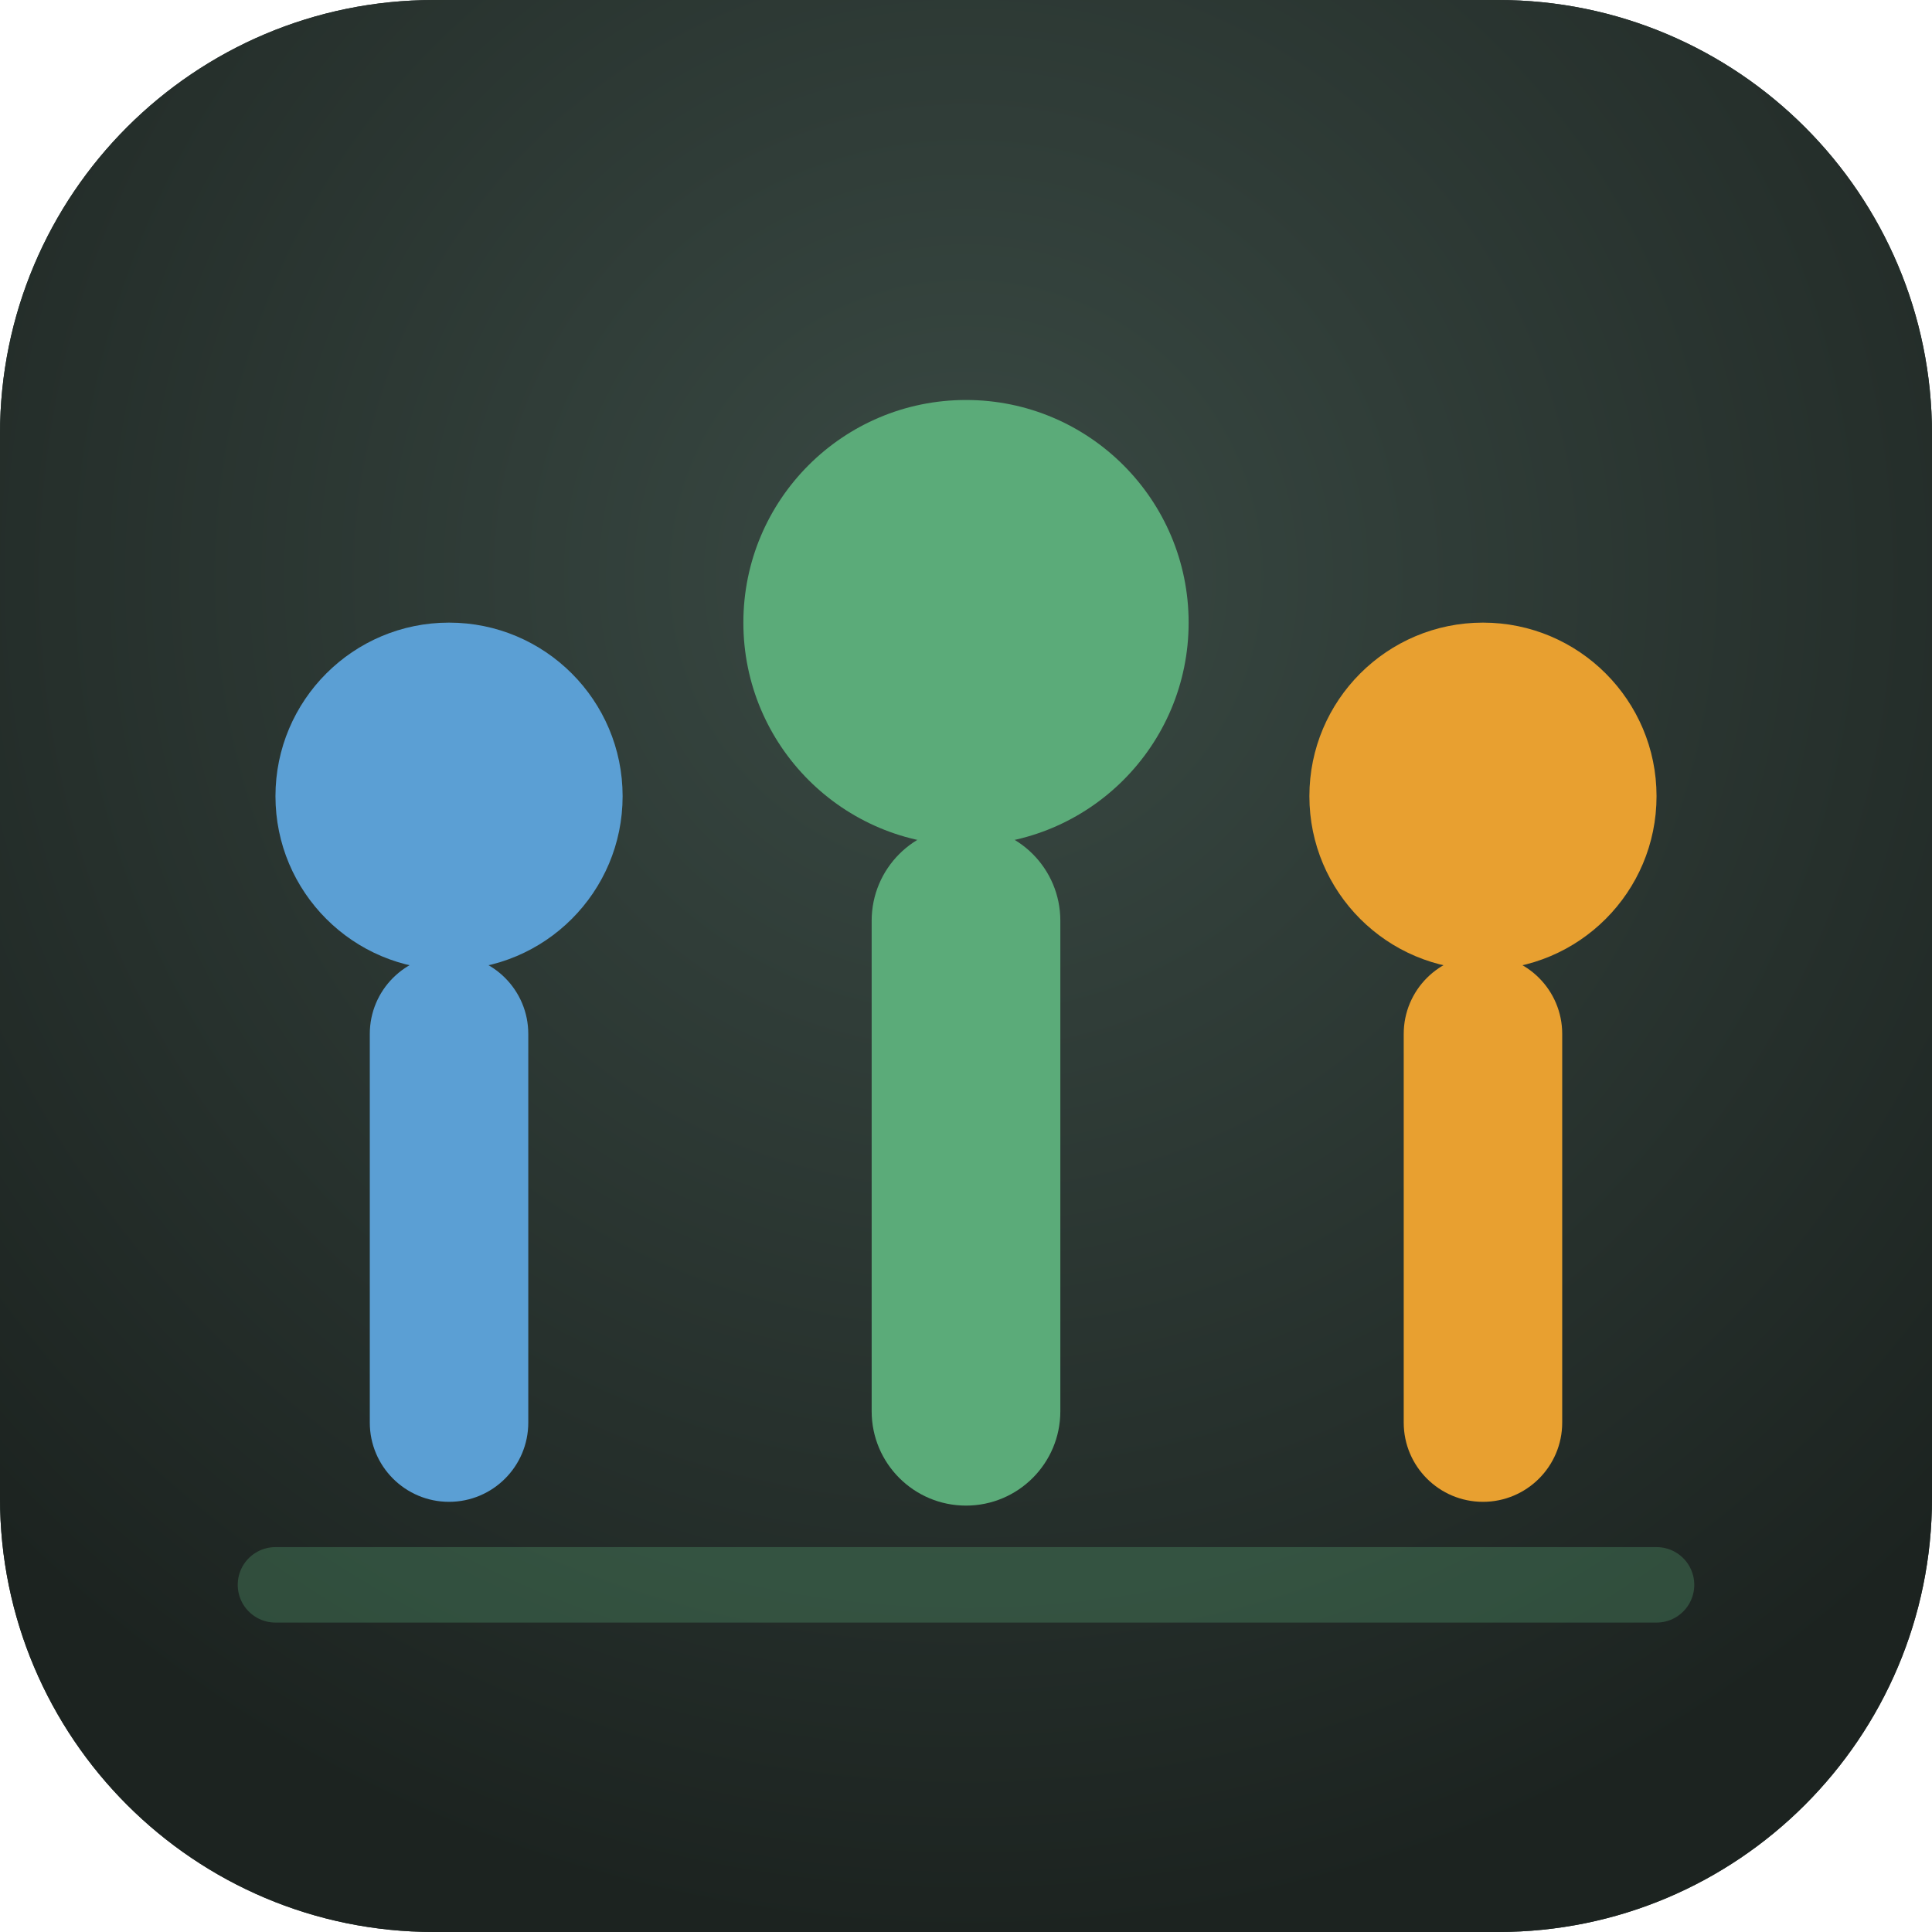
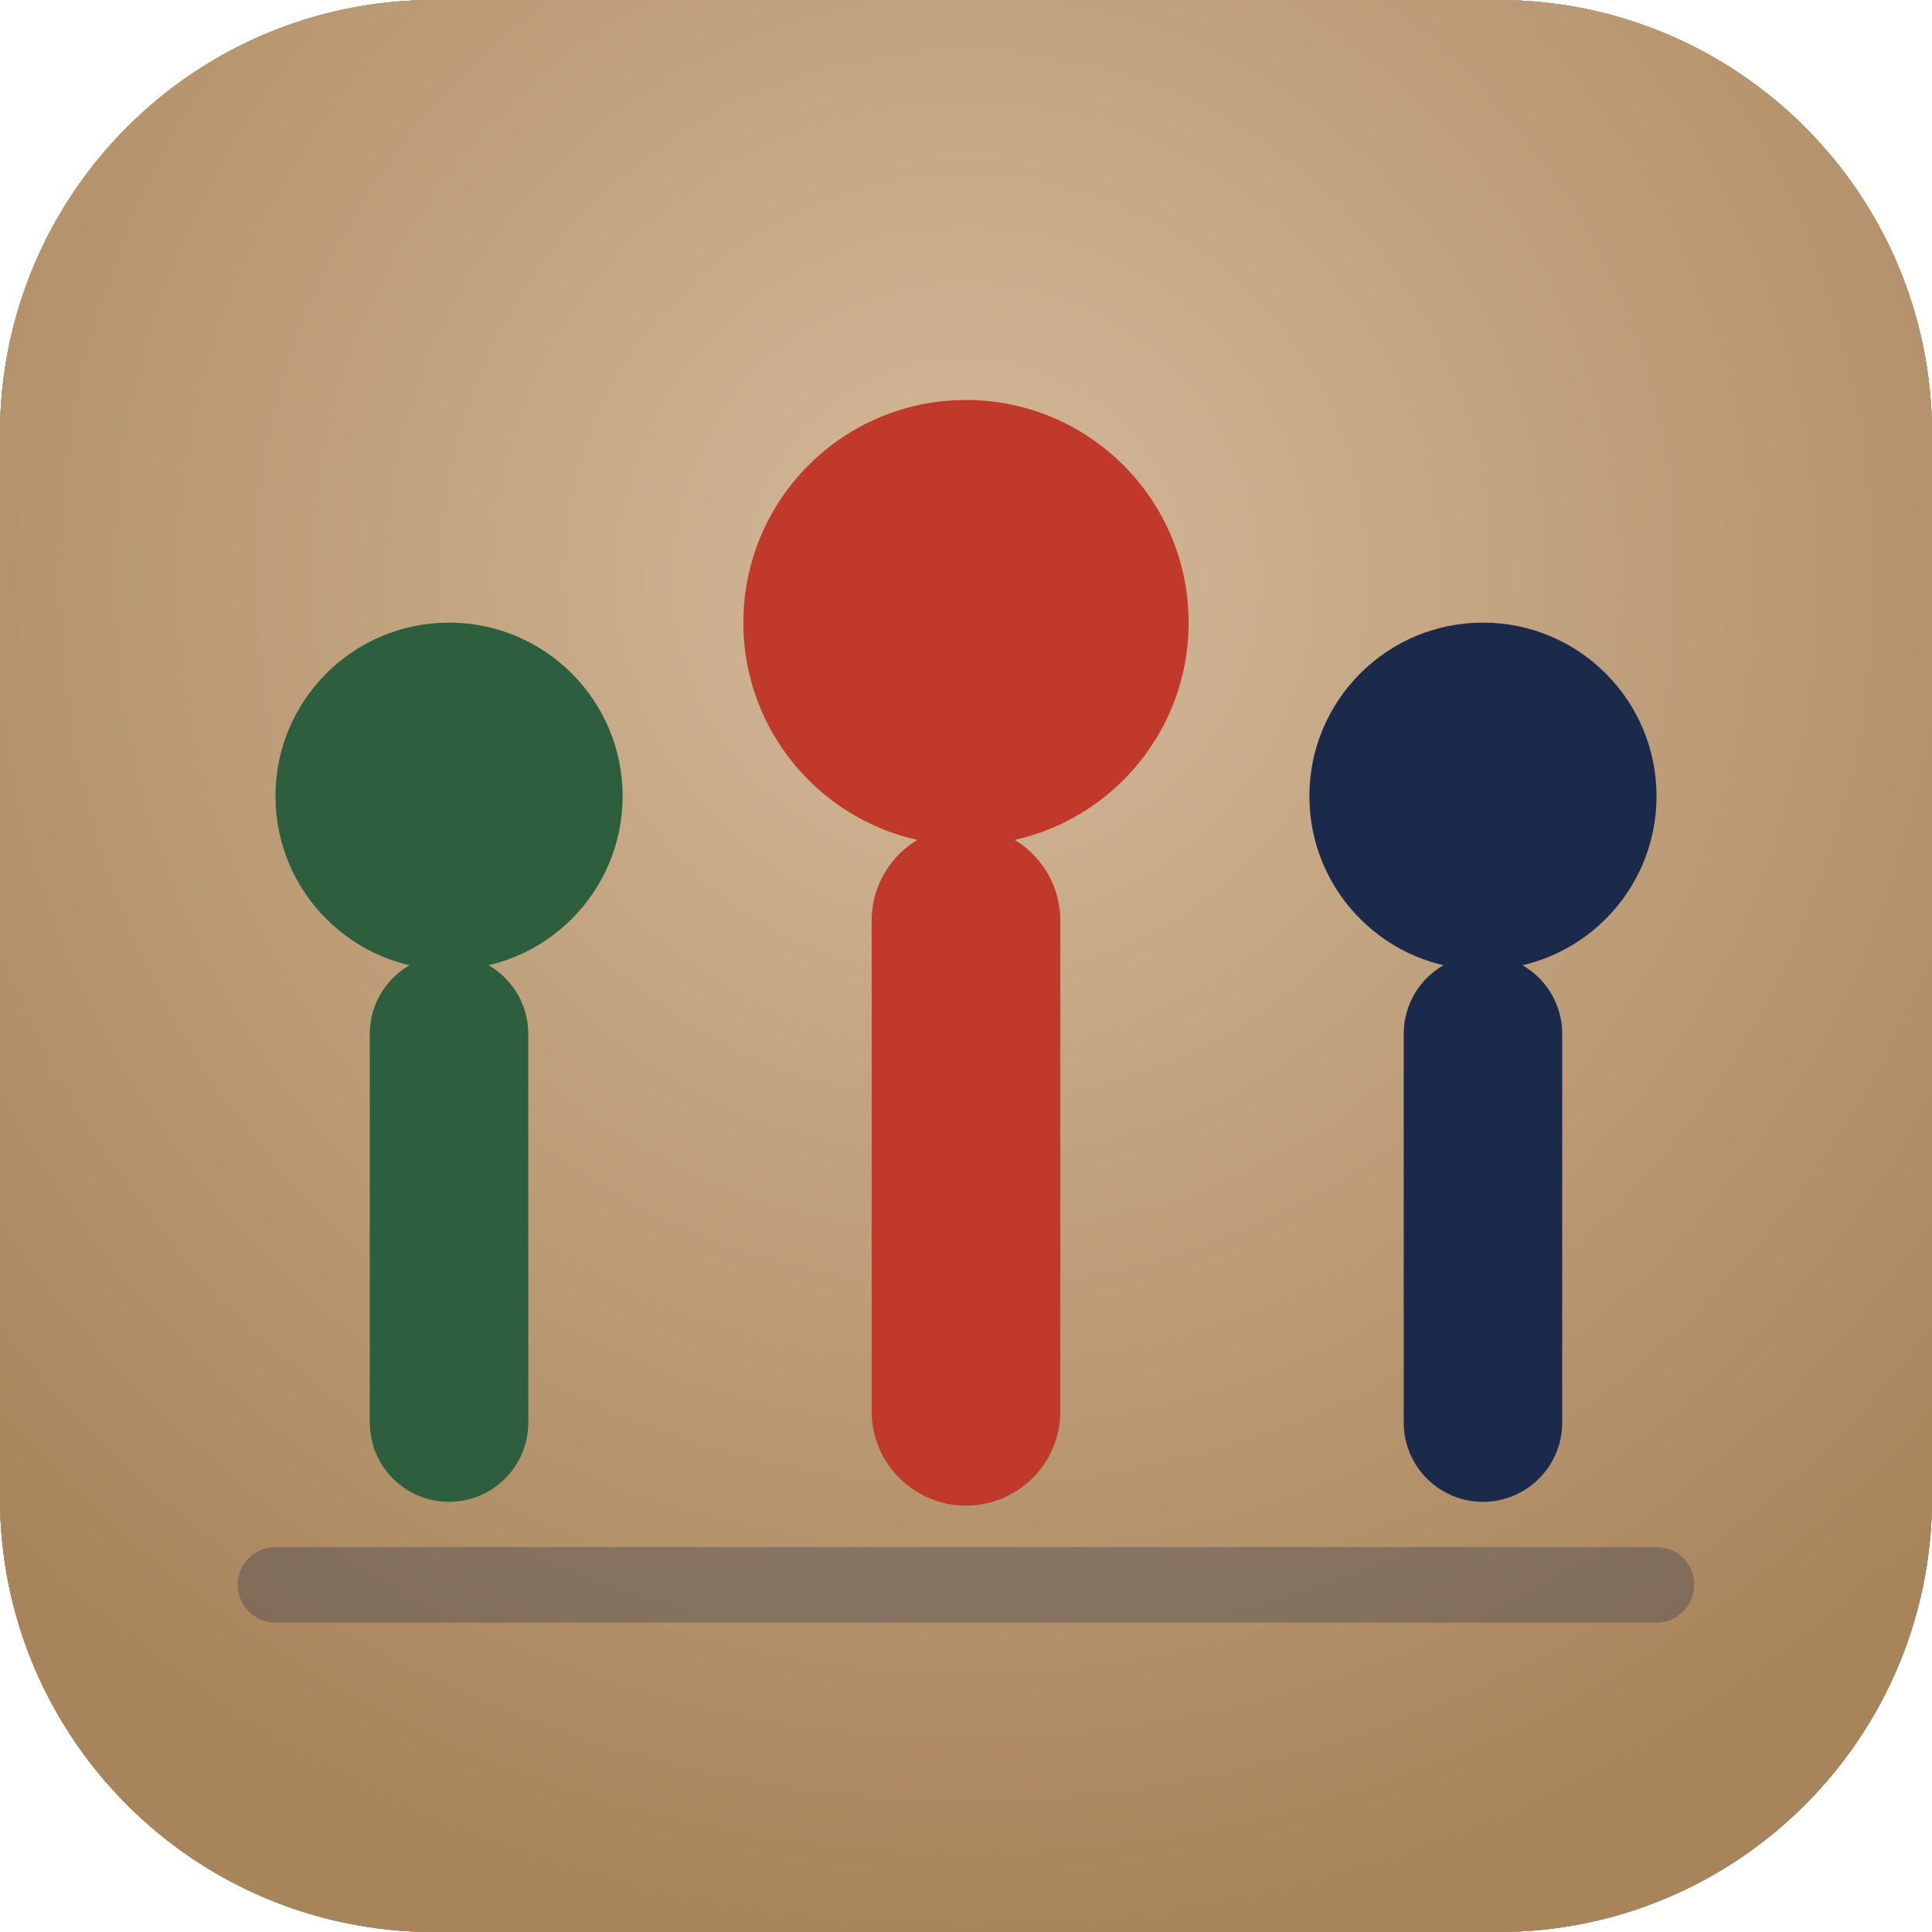
<svg xmlns="http://www.w3.org/2000/svg" width="1024" height="1024" viewBox="0 0 1024 1024" fill="none">
-   <rect width="1024" height="1024" rx="230" fill="#2A3430" />
+   <rect width="1024" height="1024" rx="230" fill="#2D5F3F" />
  <rect width="1024" height="1024" rx="230" fill="url(#bgGradient)" />
-   <line x1="146" y1="840" x2="878" y2="840" stroke="#5BAB79" stroke-width="40" stroke-linecap="round" opacity="0.3" />
-   <circle cx="238" cy="422" r="92" fill="#5B9FD4" />
-   <rect x="196" y="506" width="84" height="290" rx="42" fill="#5B9FD4" />
-   <circle cx="512" cy="330" r="118" fill="#5BAB79" />
-   <rect x="462" y="438" width="100" height="360" rx="50" fill="#5BAB79" />
-   <circle cx="786" cy="422" r="92" fill="#E8A030" />
-   <rect x="744" y="506" width="84" height="290" rx="42" fill="#E8A030" />
+   <rect width="1024" height="1024" rx="230" fill="#C4A882" />
+   <rect width="1024" height="1024" rx="230" fill="url(#bgGradient)" />
+   <line x1="146" y1="840" x2="878" y2="840" stroke="#1B2A4A" stroke-width="40" stroke-linecap="round" opacity="0.3" />
+   <circle cx="238" cy="422" r="92" fill="#2D5F3F" />
+   <rect x="196" y="506" width="84" height="290" rx="42" fill="#2D5F3F" />
+   <circle cx="512" cy="330" r="118" fill="#C0392B" />
+   <rect x="462" y="438" width="100" height="360" rx="50" fill="#C0392B" />
+   <circle cx="786" cy="422" r="92" fill="#1B2A4A" />
+   <rect x="744" y="506" width="84" height="290" rx="42" fill="#1B2A4A" />
  <defs>
    <radialGradient id="bgGradient" cx="50%" cy="30%" r="70%">
-       <stop offset="0%" stop-color="#3A4A44" stop-opacity="1" />
-       <stop offset="100%" stop-color="#1C2320" stop-opacity="1" />
+       <stop offset="0%" stop-color="#D4B99A" stop-opacity="1" />
+       <stop offset="100%" stop-color="#A8845A" stop-opacity="1" />
    </radialGradient>
  </defs>
</svg>
